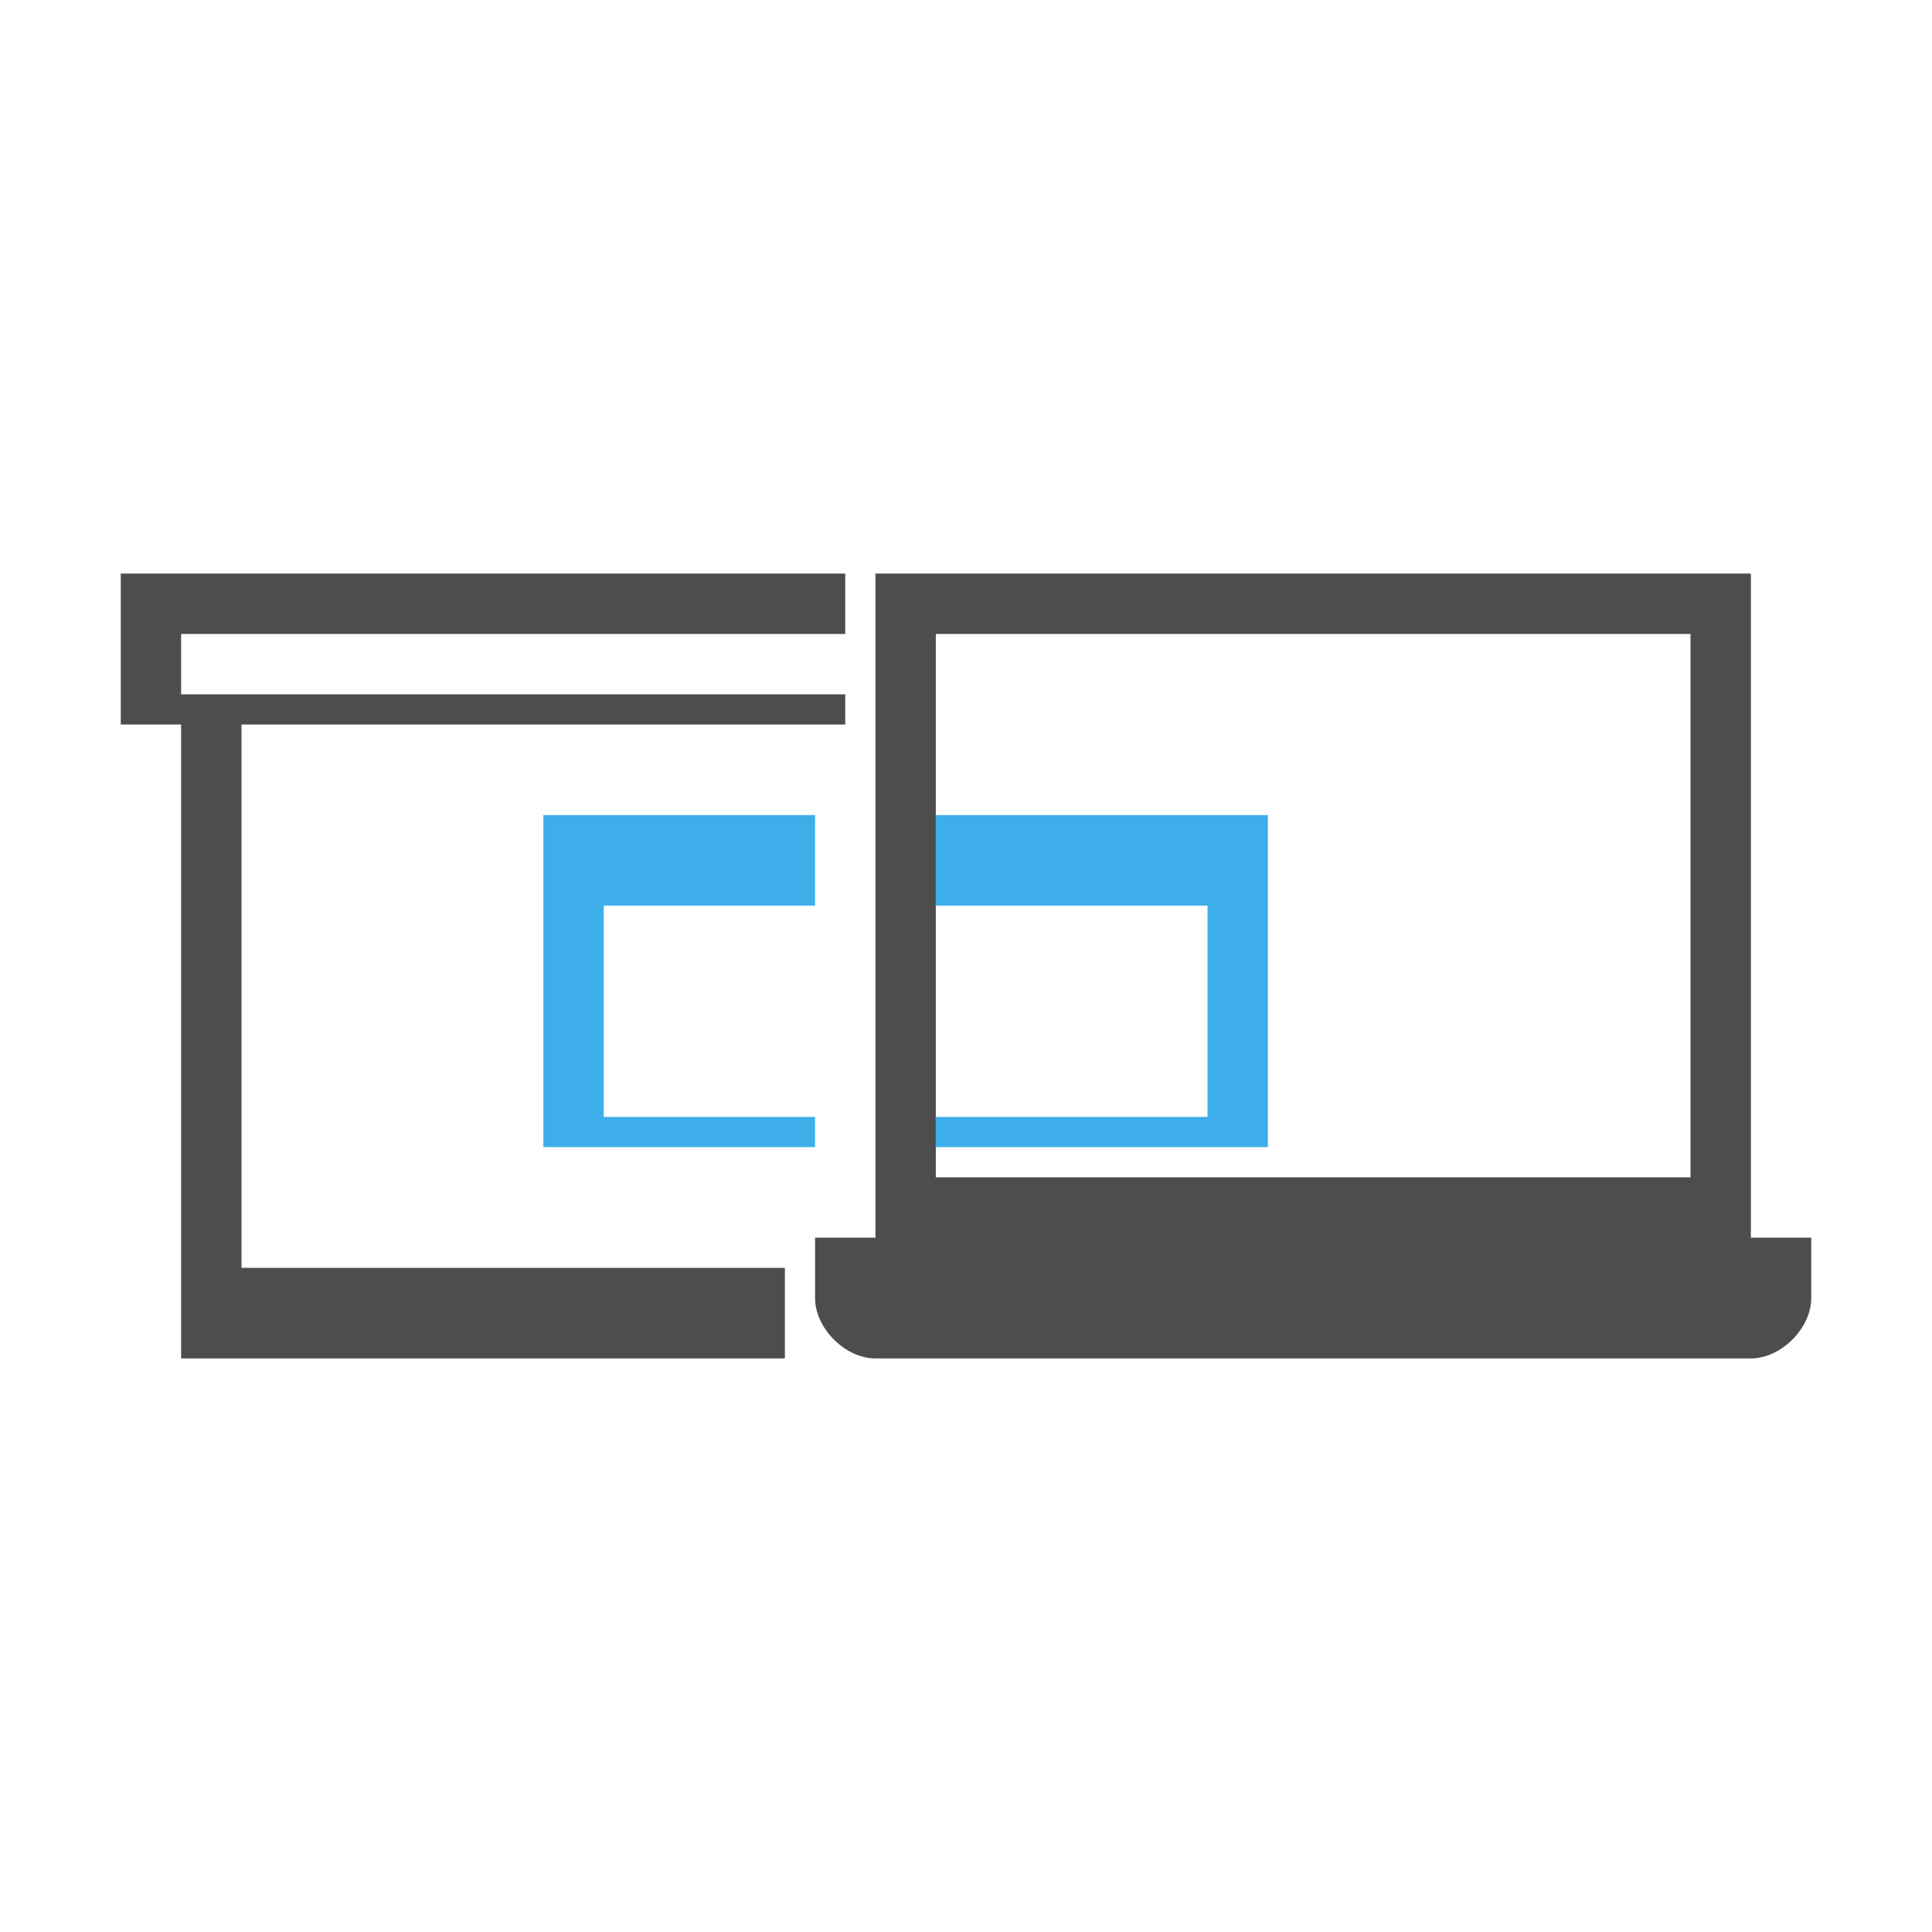
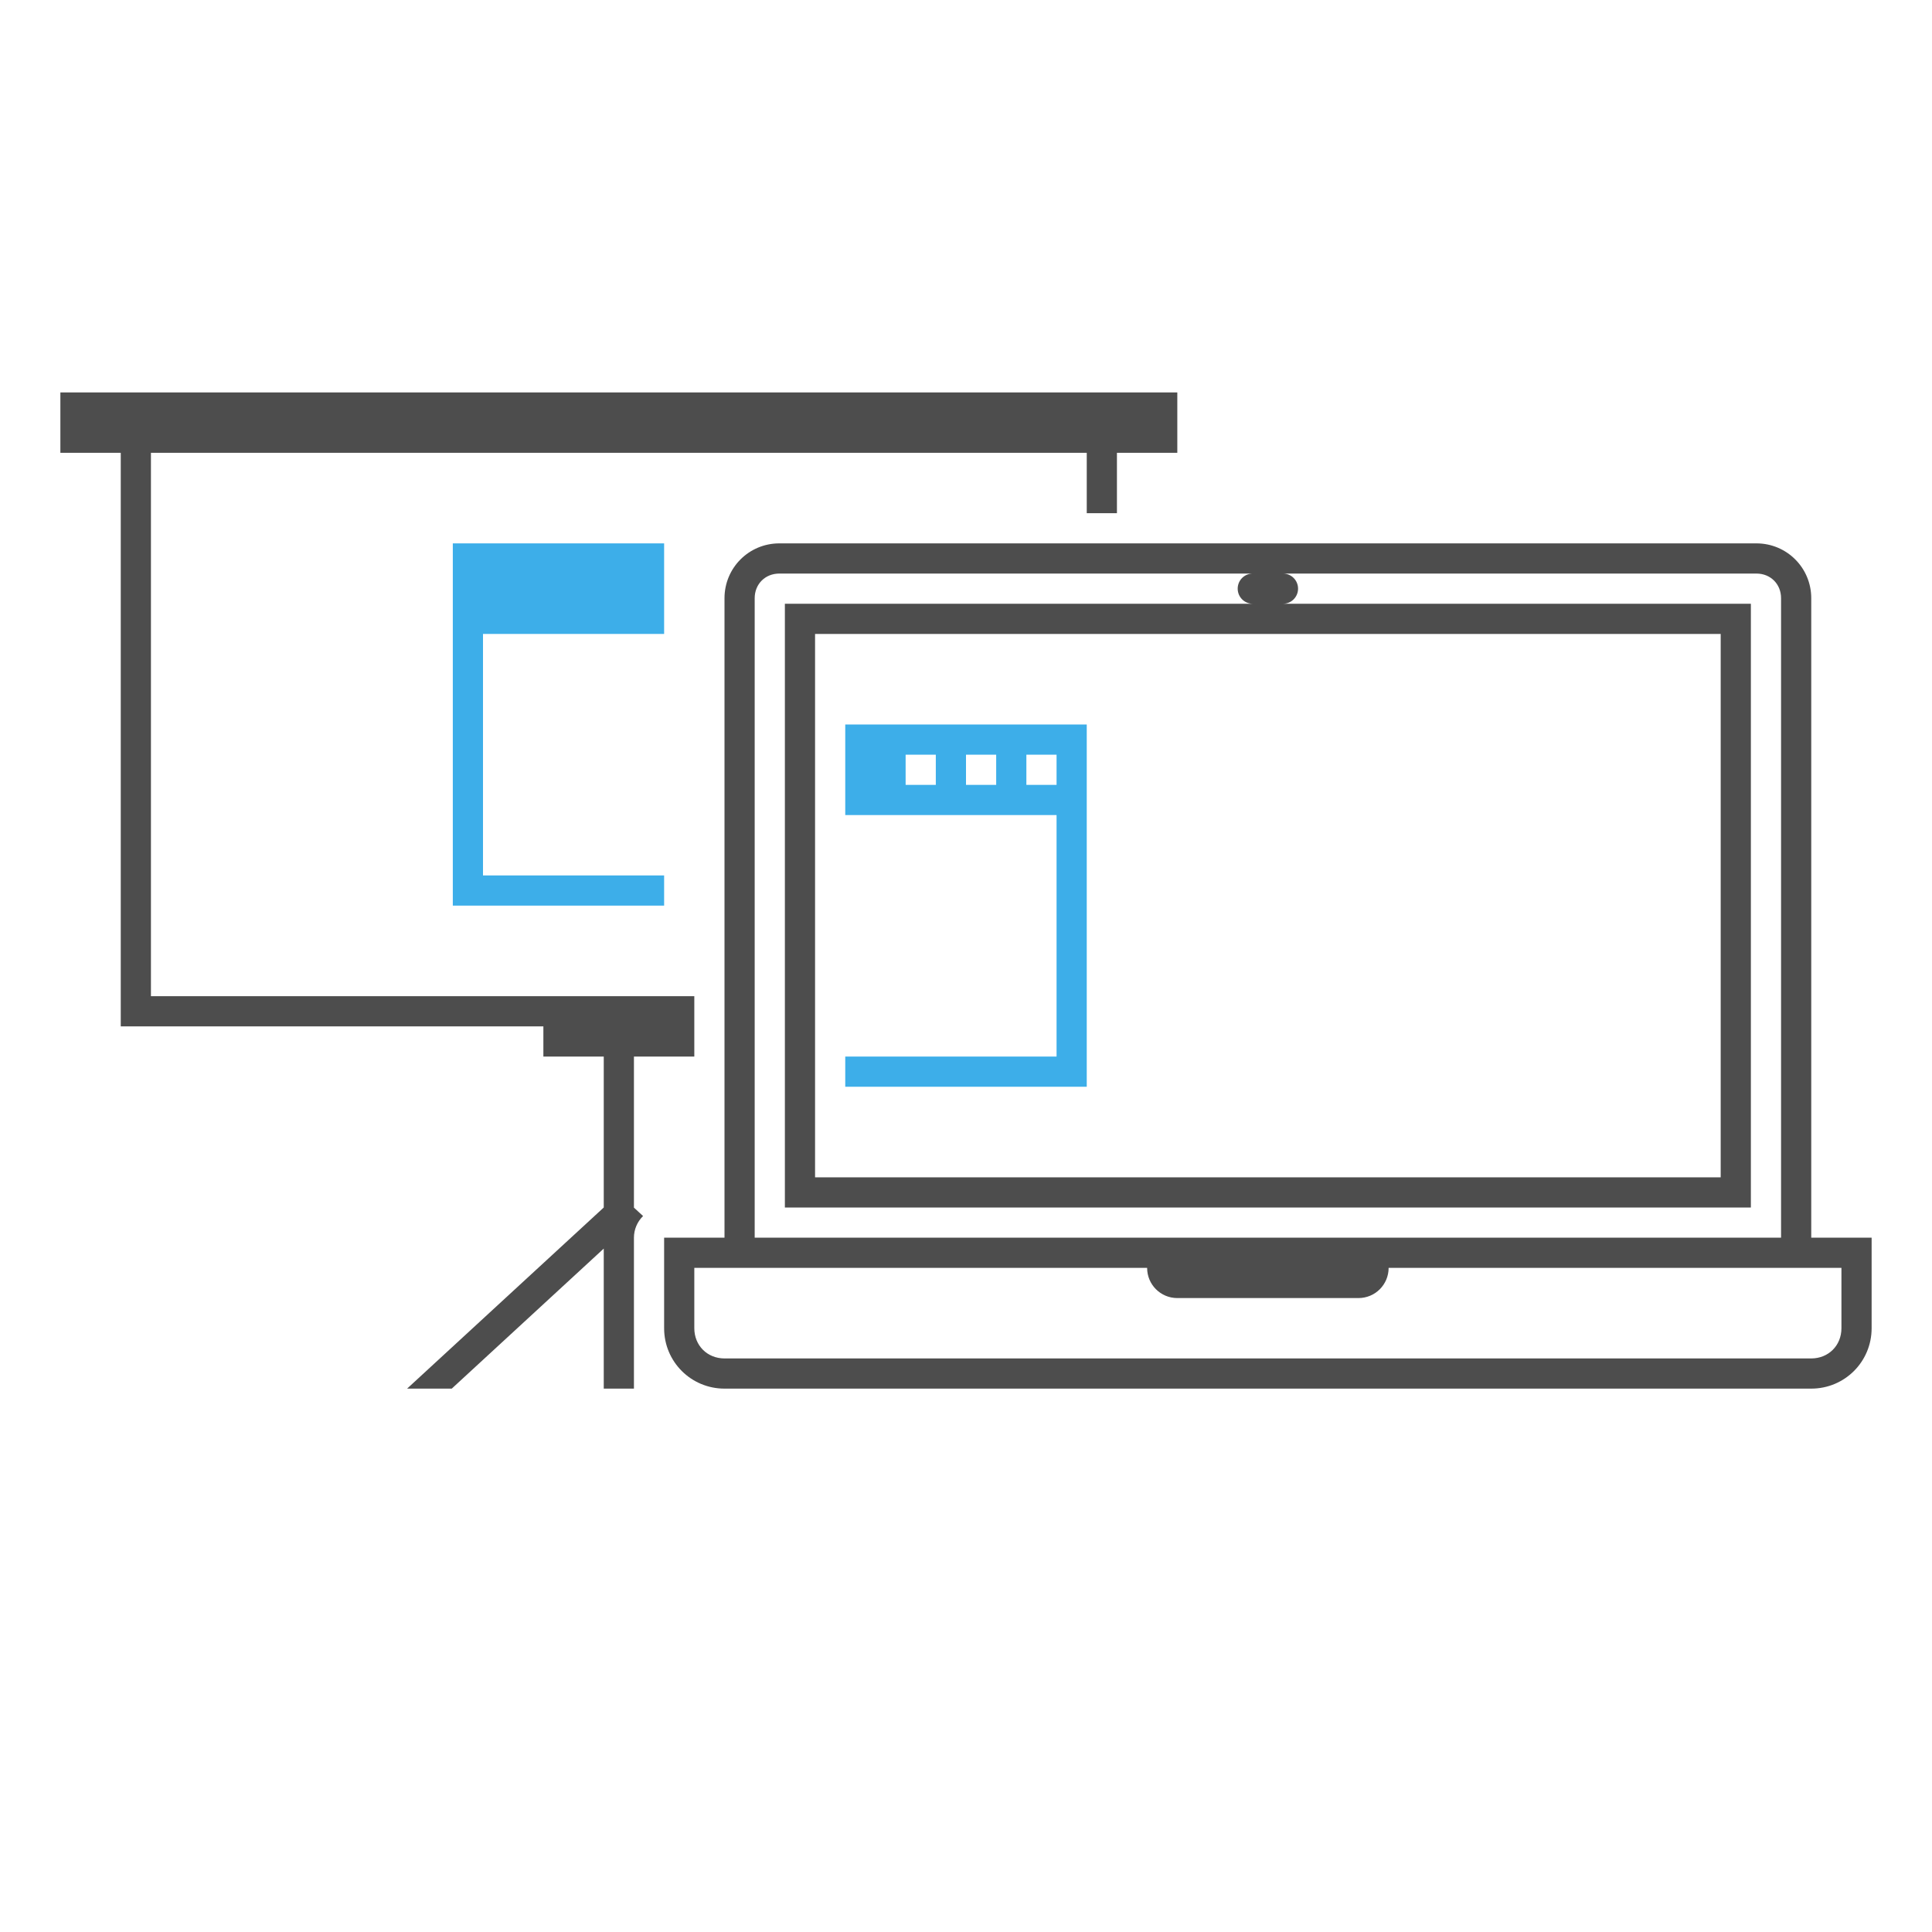
- <svg xmlns="http://www.w3.org/2000/svg" viewBox="0 0 64 64">
+ <svg xmlns="http://www.w3.org/2000/svg" viewBox="0 0 64 64" version="1.1" id="svg8">
  <defs id="defs3051">
    <style type="text/css" id="current-color-scheme">
      .ColorScheme-Text {
        color:#4d4d4d;
      }
      .ColorScheme-Highlight {
        color:#3daee9;
      }
      </style>
  </defs>
-   <path style="fill:currentColor;fill-opacity:1;stroke:none" d="M 4 19 L 4 24 L 6 24 L 6 45 L 26 45 L 26 42 L 8 42 L 8 24 L 28 24 L 28 23 L 8 23 L 6 23 L 6 21 L 28 21 L 28 19 L 6 19 L 4 19 z M 29 19 L 29 41 L 27 41 L 27 43 C 27 44.001 27.999 45 29 45 L 58 45 C 59.001 45 60 44.001 60 43 L 60 41 L 58 41 L 58 19 L 56 19 L 31 19 L 29 19 z M 31 21 L 56 21 L 56 39 L 31 39 L 31 21 z " class="ColorScheme-Text" />
-   <path style="fill:currentColor;fill-opacity:1;stroke:none" d="M 18 27 L 18 38 L 27 38 L 27 37 L 20 37 L 20 30 L 27 30 L 27 27 L 18 27 z M 31 27 L 31 30 L 40 30 L 40 37 L 31 37 L 31 38 L 42 38 L 42 27 L 31 27 z " class="ColorScheme-Highlight" />
+   <path style="fill:#4d4d4d;fill-opacity:1;stroke:none;stroke-width:0.638" d="M 2 13 L 2 15 L 4 15 L 4 34 L 18 34 L 18 35 L 20 35 L 20 40 L 13.486 46 L 14.965 46 L 20 41.361 L 20 46 L 21 46 L 21 44 L 21 41.363 L 21 41 A 1 1 0 0 1 21.303 40.283 L 21 40.004 L 21 35 L 23 35 L 23 34 L 23 33 L 21 33 L 20 33 L 5 33 L 5 15 L 36 15 L 36 17 L 37 17 L 37 15 L 39 15 L 39 13 L 2 13 z M 25.816 18 C 24.81 18 24 18.81 24 19.816 L 24 41 L 22 41 L 22 44 C 22 45.108 22.892 46 24 46 L 60 46 C 61.108 46 62 45.108 62 44 L 62 41 L 60 41 L 60 19.816 C 60 18.81 59.19 18 58.184 18 L 25.816 18 z M 25.816 19 L 41.5 19 C 41.223 19 41 19.223 41 19.5 C 41 19.777 41.223 20 41.5 20 L 26 20 L 26 40 L 58 40 L 58 20 L 42.5 20 C 42.777 20 43 19.777 43 19.5 C 43 19.223 42.777 19 42.5 19 L 58.184 19 C 58.652 19 59 19.348 59 19.816 L 59 41 L 45 41 L 39 41 L 25 41 L 25 19.816 C 25 19.348 25.348 19 25.816 19 z M 27 21 L 57 21 L 57 39 L 27 39 L 27 21 z M 23 42 L 24 42 L 25 42 L 38 42 C 38 42.554 38.446 43 39 43 L 45 43 C 45.554 43 46 42.554 46 42 L 59 42 L 60 42 L 61 42 L 61 44 C 61 44.571 60.571 45 60 45 L 24 45 C 23.429 45 23 44.571 23 44 L 23 42 z " id="path2581" />
+   <path style="fill:#3daee9;fill-opacity:1;stroke:none" d="M 15 18 L 15 20 L 15 21 L 15 30 L 22 30 L 22 29 L 16 29 L 16 21 L 22 21 L 22 18 L 15 18 z M 28 24 L 28 27 L 35 27 L 35 35 L 28 35 L 28 36 L 36 36 L 36 27 L 36 26 L 36 24 L 28 24 z M 30 25 L 31 25 L 31 26 L 30 26 L 30 25 z M 32 25 L 33 25 L 33 26 L 32 26 L 32 25 z M 34 25 L 35 25 L 35 26 L 34 26 L 34 25 z " id="path2799" />
</svg>
